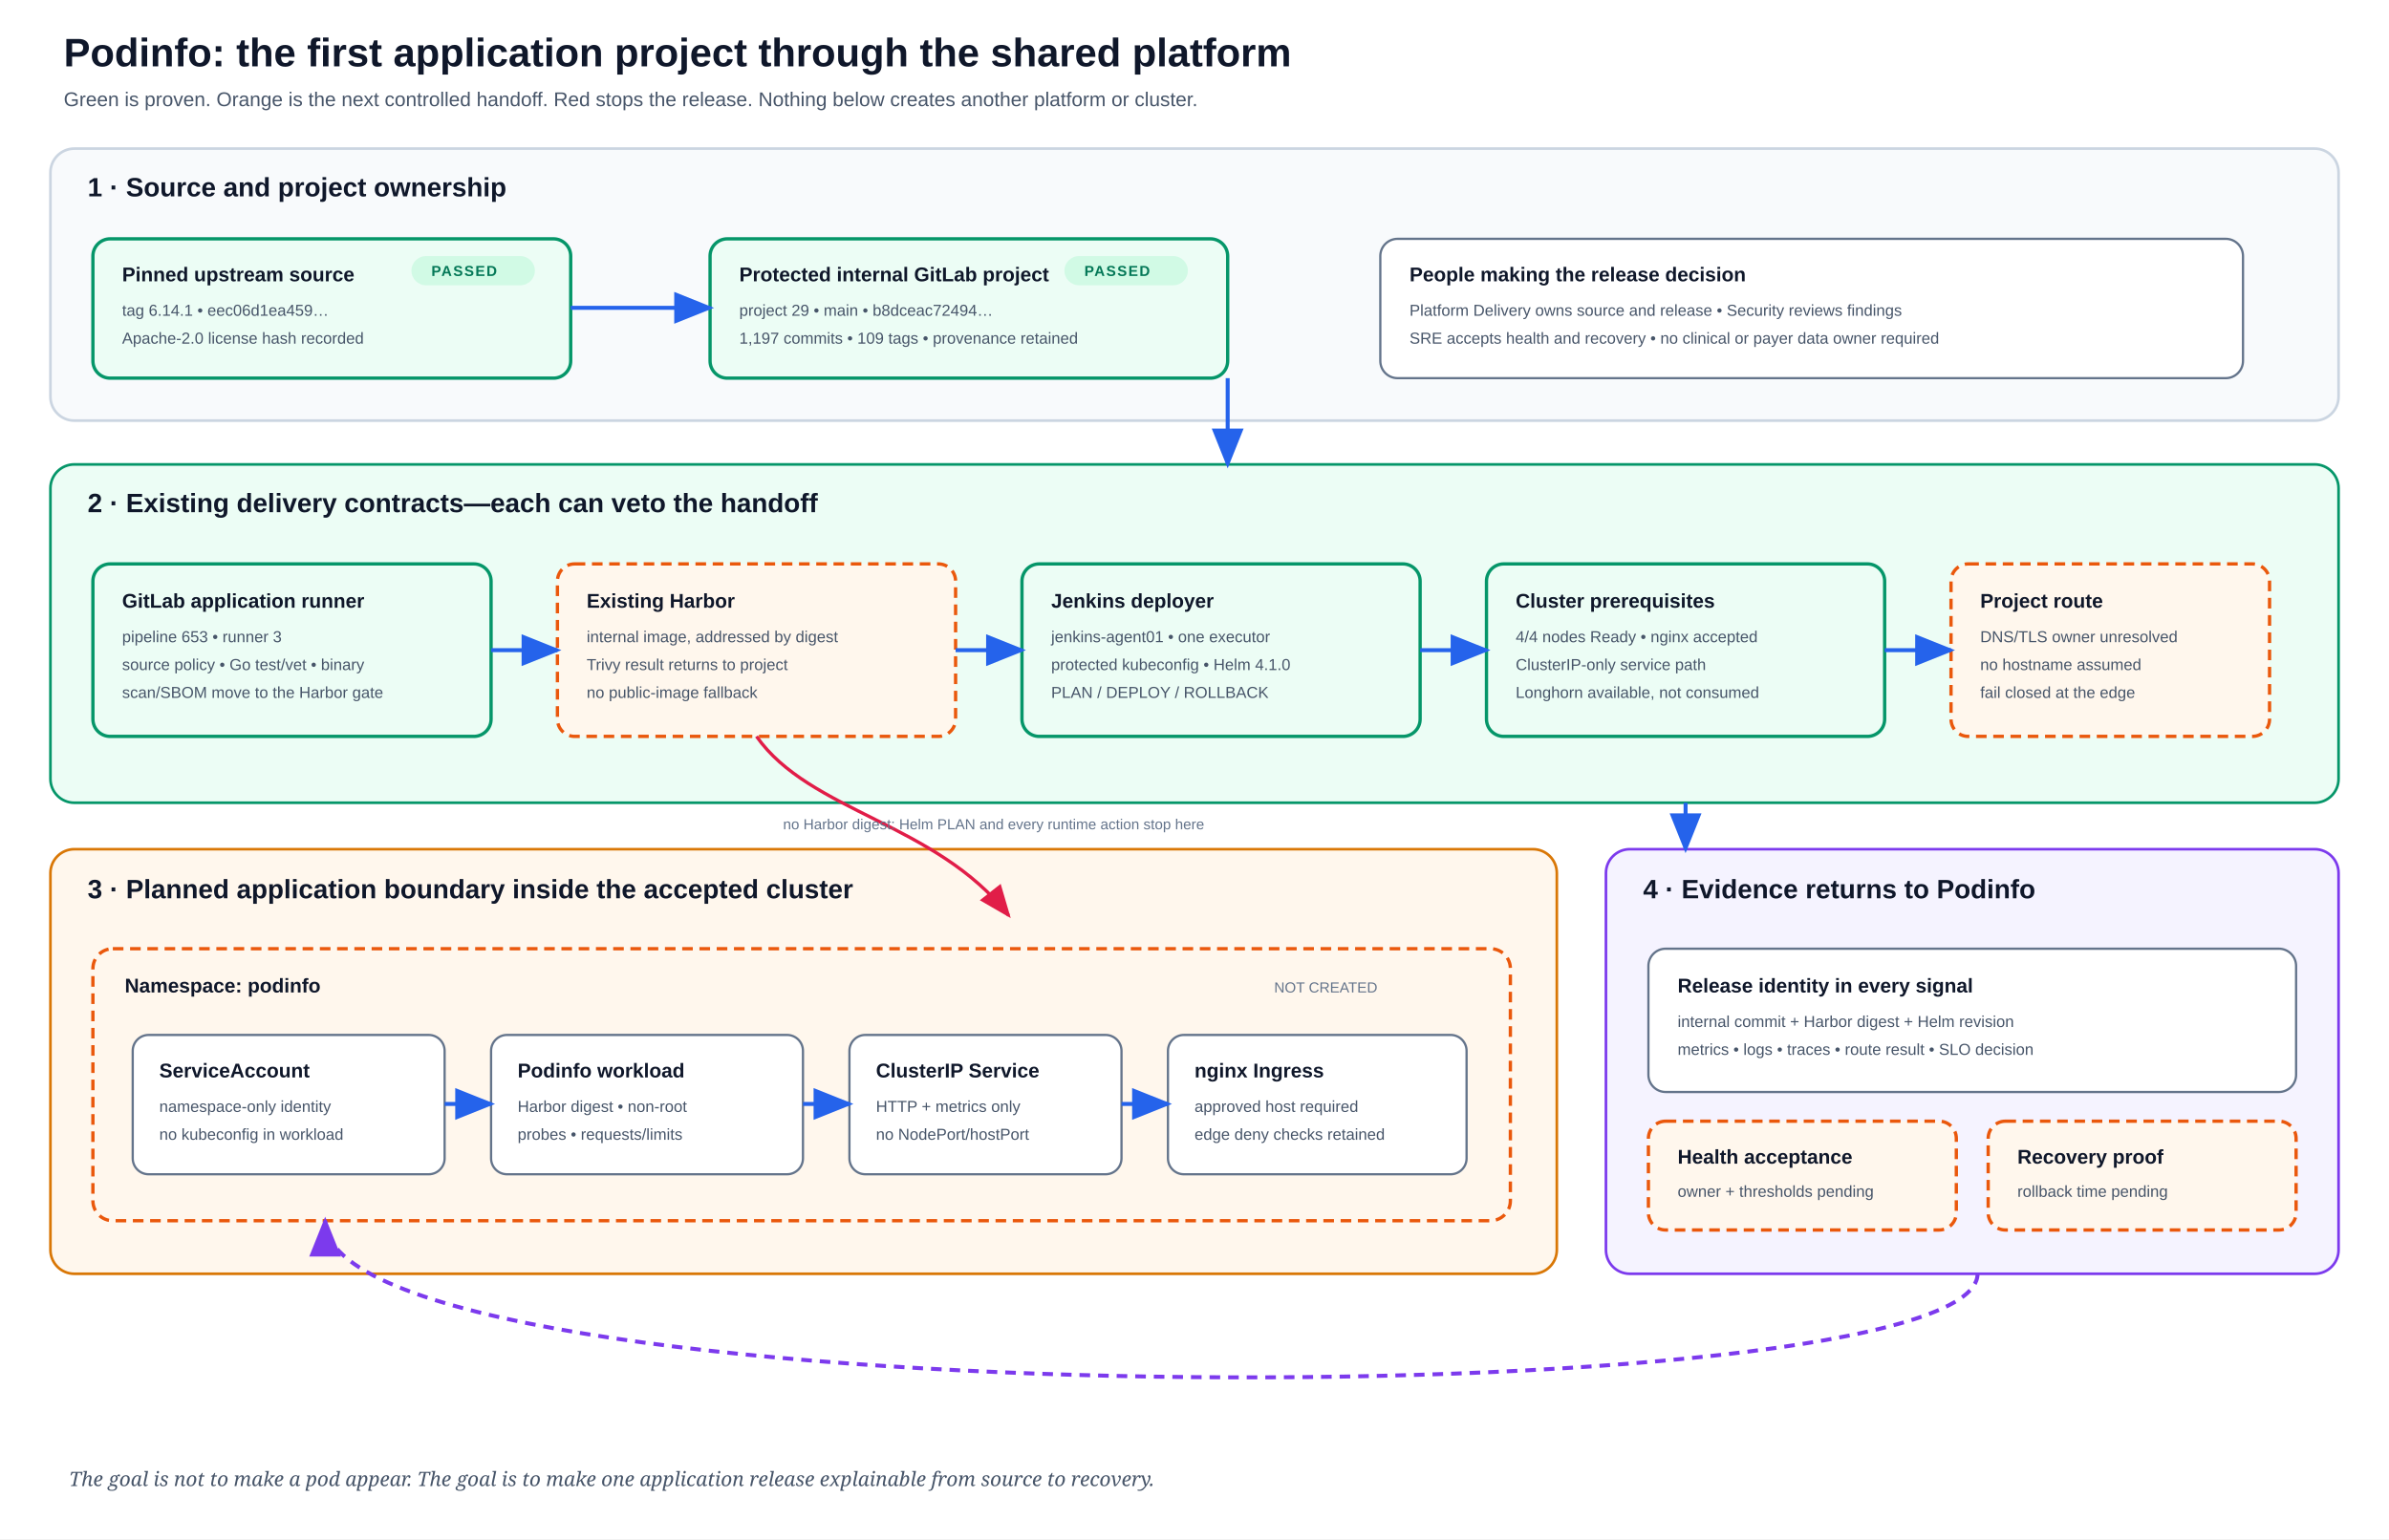
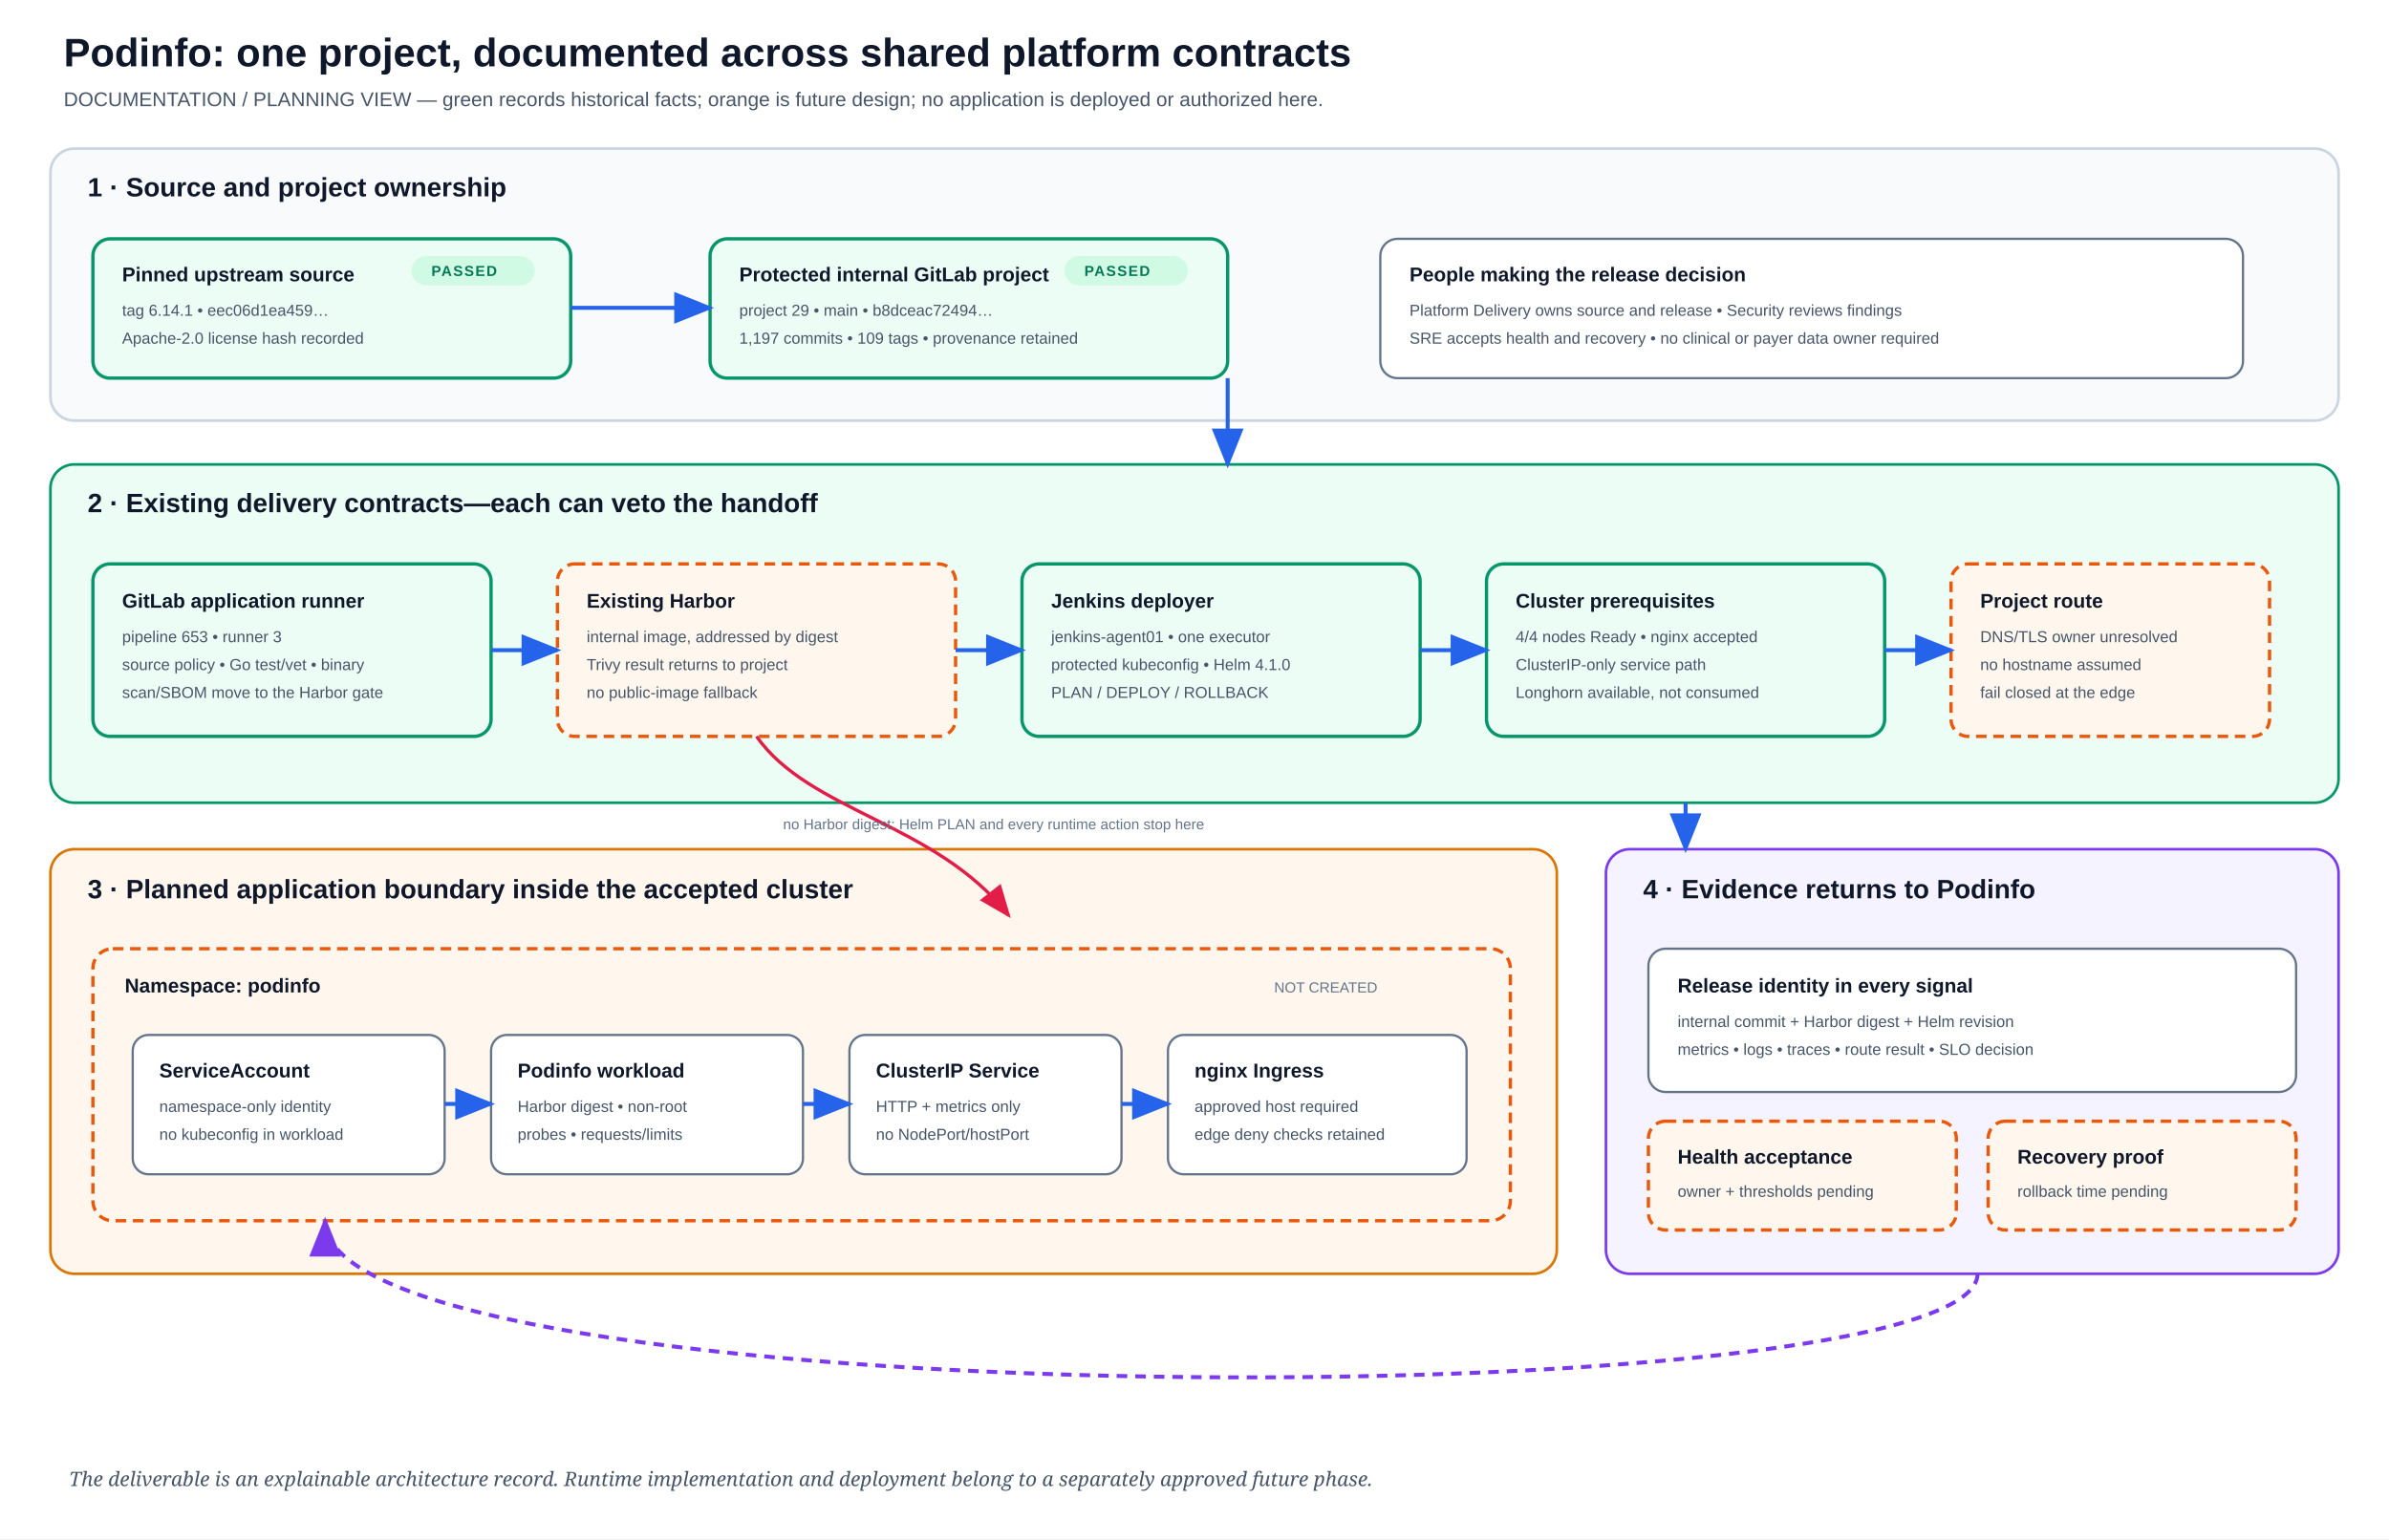
<svg xmlns="http://www.w3.org/2000/svg" width="1800" height="1160" viewBox="0 0 1800 1160" role="img" aria-labelledby="title desc" data-application="podinfo">
  <defs>
    <style>
.bg{fill:#fff}.lane{fill:#f8fafc;stroke:#cbd5e1;stroke-width:2}.source{fill:#eff6ff;stroke:#2563eb;stroke-width:2}.platform{fill:#ecfdf5;stroke:#059669;stroke-width:2}.runtime{fill:#fff7ed;stroke:#d97706;stroke-width:2}.evidence{fill:#f5f3ff;stroke:#7c3aed;stroke-width:2}.pending{fill:#fff7ed;stroke:#ea580c;stroke-width:2.5;stroke-dasharray:8 5}.passed{fill:#ecfdf5;stroke:#059669;stroke-width:2.5}.blocked{fill:#fff1f2;stroke:#e11d48;stroke-width:2.5}.card{fill:#fff;stroke:#64748b;stroke-width:1.7}.title{font:700 30px Arial,sans-serif;fill:#0f172a}.sub{font:15px Arial,sans-serif;fill:#475569}.section{font:700 20px Arial,sans-serif;fill:#0f172a}.head{font:700 15px Arial,sans-serif;fill:#0f172a}.body{font:12px Arial,sans-serif;fill:#475569}.small{font:11px Arial,sans-serif;fill:#64748b}.status{font:700 11px Arial,sans-serif;letter-spacing:1px}.flow{fill:none;stroke:#2563eb;stroke-width:3;marker-end:url(#blue)}.return{fill:none;stroke:#7c3aed;stroke-width:3;stroke-dasharray:8 6;marker-end:url(#purple)}.stop{fill:none;stroke:#e11d48;stroke-width:2.5;marker-end:url(#red)}.note{font:italic 15px Georgia,serif;fill:#475569}.tagPass{fill:#d1fae5}.tagPending{fill:#ffedd5}.tagStop{fill:#ffe4e6}
</style>
    <marker id="blue" markerWidth="11" markerHeight="11" refX="9" refY="4" orient="auto">
      <path d="M0 0L0 8L10 4z" fill="#2563eb" />
    </marker>
    <marker id="purple" markerWidth="11" markerHeight="11" refX="9" refY="4" orient="auto">
      <path d="M0 0L0 8L10 4z" fill="#7c3aed" />
    </marker>
    <marker id="red" markerWidth="11" markerHeight="11" refX="9" refY="4" orient="auto">
      <path d="M0 0L0 8L10 4z" fill="#e11d48" />
    </marker>
  </defs>
  <rect class="bg" width="1800" height="1160" />
-   <text class="title" x="48" y="50">Podinfo: the first application project through the shared platform</text>
-   <text class="sub" x="48" y="80">Green is proven. Orange is the next controlled handoff. Red stops the release. Nothing below creates another platform or cluster.</text>
+   <text class="title" x="48" y="50">Podinfo: one project, documented across shared platform contracts</text>
+   <text class="sub" x="48" y="80">DOCUMENTATION / PLANNING VIEW — green records historical facts; orange is future design; no application is deployed or authorized here.</text>
  <rect class="lane" x="38" y="112" width="1724" height="205" rx="18" />
  <text class="section" x="66" y="148">1 · Source and project ownership</text>
  <rect class="passed" x="70" y="180" width="360" height="105" rx="13" />
  <text class="head" x="92" y="212">Pinned upstream source</text>
  <text class="body" x="92" y="238">tag 6.14.1 • eec06d1ea459…</text>
  <text class="body" x="92" y="259">Apache-2.0 license hash recorded</text>
  <rect class="tagPass" x="310" y="193" width="93" height="22" rx="11" />
  <text class="status" x="325" y="208" fill="#047857">PASSED</text>
  <rect class="passed" x="535" y="180" width="390" height="105" rx="13" />
  <text class="head" x="557" y="212">Protected internal GitLab project</text>
  <text class="body" x="557" y="238">project 29 • main • b8dceac72494…</text>
  <text class="body" x="557" y="259">1,197 commits • 109 tags • provenance retained</text>
  <rect class="tagPass" x="802" y="193" width="93" height="22" rx="11" />
  <text class="status" x="817" y="208" fill="#047857">PASSED</text>
  <rect class="card" x="1040" y="180" width="650" height="105" rx="13" />
  <text class="head" x="1062" y="212">People making the release decision</text>
  <text class="body" x="1062" y="238">Platform Delivery owns source and release • Security reviews findings</text>
  <text class="body" x="1062" y="259">SRE accepts health and recovery • no clinical or payer data owner required</text>
  <path class="flow" d="M430 232H535" />
  <rect class="platform" x="38" y="350" width="1724" height="255" rx="18" />
  <text class="section" x="66" y="386">2 · Existing delivery contracts—each can veto the handoff</text>
  <rect class="passed" x="70" y="425" width="300" height="130" rx="13" />
  <text class="head" x="92" y="458">GitLab application runner</text>
  <text class="body" x="92" y="484">pipeline 653 • runner 3</text>
  <text class="body" x="92" y="505">source policy • Go test/vet • binary</text>
  <text class="body" x="92" y="526">scan/SBOM move to the Harbor gate</text>
  <rect class="pending" x="420" y="425" width="300" height="130" rx="13" />
  <text class="head" x="442" y="458">Existing Harbor</text>
  <text class="body" x="442" y="484">internal image, addressed by digest</text>
  <text class="body" x="442" y="505">Trivy result returns to project</text>
  <text class="body" x="442" y="526">no public-image fallback</text>
  <rect class="passed" x="770" y="425" width="300" height="130" rx="13" />
  <text class="head" x="792" y="458">Jenkins deployer</text>
  <text class="body" x="792" y="484">jenkins-agent01 • one executor</text>
  <text class="body" x="792" y="505">protected kubeconfig • Helm 4.1.0</text>
  <text class="body" x="792" y="526">PLAN / DEPLOY / ROLLBACK</text>
  <rect class="passed" x="1120" y="425" width="300" height="130" rx="13" />
  <text class="head" x="1142" y="458">Cluster prerequisites</text>
  <text class="body" x="1142" y="484">4/4 nodes Ready • nginx accepted</text>
  <text class="body" x="1142" y="505">ClusterIP-only service path</text>
  <text class="body" x="1142" y="526">Longhorn available, not consumed</text>
  <rect class="pending" x="1470" y="425" width="240" height="130" rx="13" />
  <text class="head" x="1492" y="458">Project route</text>
  <text class="body" x="1492" y="484">DNS/TLS owner unresolved</text>
  <text class="body" x="1492" y="505">no hostname assumed</text>
  <text class="body" x="1492" y="526">fail closed at the edge</text>
  <path class="flow" d="M370 490H420" />
  <path class="flow" d="M720 490H770" />
  <path class="flow" d="M1070 490H1120" />
  <path class="flow" d="M1420 490H1470" />
  <rect class="runtime" x="38" y="640" width="1135" height="320" rx="18" />
  <text class="section" x="66" y="677">3 · Planned application boundary inside the accepted cluster</text>
  <rect class="pending" x="70" y="715" width="1068" height="205" rx="15" />
  <text class="head" x="94" y="748">Namespace: podinfo</text>
  <text class="small" x="960" y="748">NOT CREATED</text>
  <rect class="card" x="100" y="780" width="235" height="105" rx="12" />
  <text class="head" x="120" y="812">ServiceAccount</text>
  <text class="body" x="120" y="838">namespace-only identity</text>
  <text class="body" x="120" y="859">no kubeconfig in workload</text>
  <rect class="card" x="370" y="780" width="235" height="105" rx="12" />
  <text class="head" x="390" y="812">Podinfo workload</text>
  <text class="body" x="390" y="838">Harbor digest • non-root</text>
  <text class="body" x="390" y="859">probes • requests/limits</text>
  <rect class="card" x="640" y="780" width="205" height="105" rx="12" />
  <text class="head" x="660" y="812">ClusterIP Service</text>
  <text class="body" x="660" y="838">HTTP + metrics only</text>
  <text class="body" x="660" y="859">no NodePort/hostPort</text>
  <rect class="card" x="880" y="780" width="225" height="105" rx="12" />
  <text class="head" x="900" y="812">nginx Ingress</text>
  <text class="body" x="900" y="838">approved host required</text>
  <text class="body" x="900" y="859">edge deny checks retained</text>
  <path class="flow" d="M335 832H370" />
  <path class="flow" d="M605 832H640" />
  <path class="flow" d="M845 832H880" />
  <rect class="evidence" x="1210" y="640" width="552" height="320" rx="18" />
  <text class="section" x="1238" y="677">4 · Evidence returns to Podinfo</text>
  <rect class="card" x="1242" y="715" width="488" height="108" rx="13" />
  <text class="head" x="1264" y="748">Release identity in every signal</text>
  <text class="body" x="1264" y="774">internal commit + Harbor digest + Helm revision</text>
  <text class="body" x="1264" y="795">metrics • logs • traces • route result • SLO decision</text>
  <rect class="pending" x="1242" y="845" width="232" height="82" rx="13" />
  <text class="head" x="1264" y="877">Health acceptance</text>
  <text class="body" x="1264" y="902">owner + thresholds pending</text>
  <rect class="pending" x="1498" y="845" width="232" height="82" rx="13" />
  <text class="head" x="1520" y="877">Recovery proof</text>
  <text class="body" x="1520" y="902">rollback time pending</text>
  <path class="flow" d="M925 285V350" />
  <path class="flow" d="M1270 605V640" />
  <path class="return" d="M1490 960C1490 1070 245 1070 245 920" />
  <path class="stop" d="M570 555C610 612 705 620 760 690" />
  <text class="small" x="590" y="625" fill="#be123c">no Harbor digest: Helm PLAN and every runtime action stop here</text>
-   <text class="note" x="52" y="1120">The goal is not to make a pod appear. The goal is to make one application release explainable from source to recovery.</text>
+   <text class="note" x="52" y="1120">The deliverable is an explainable architecture record. Runtime implementation and deployment belong to a separately approved future phase.</text>
</svg>
